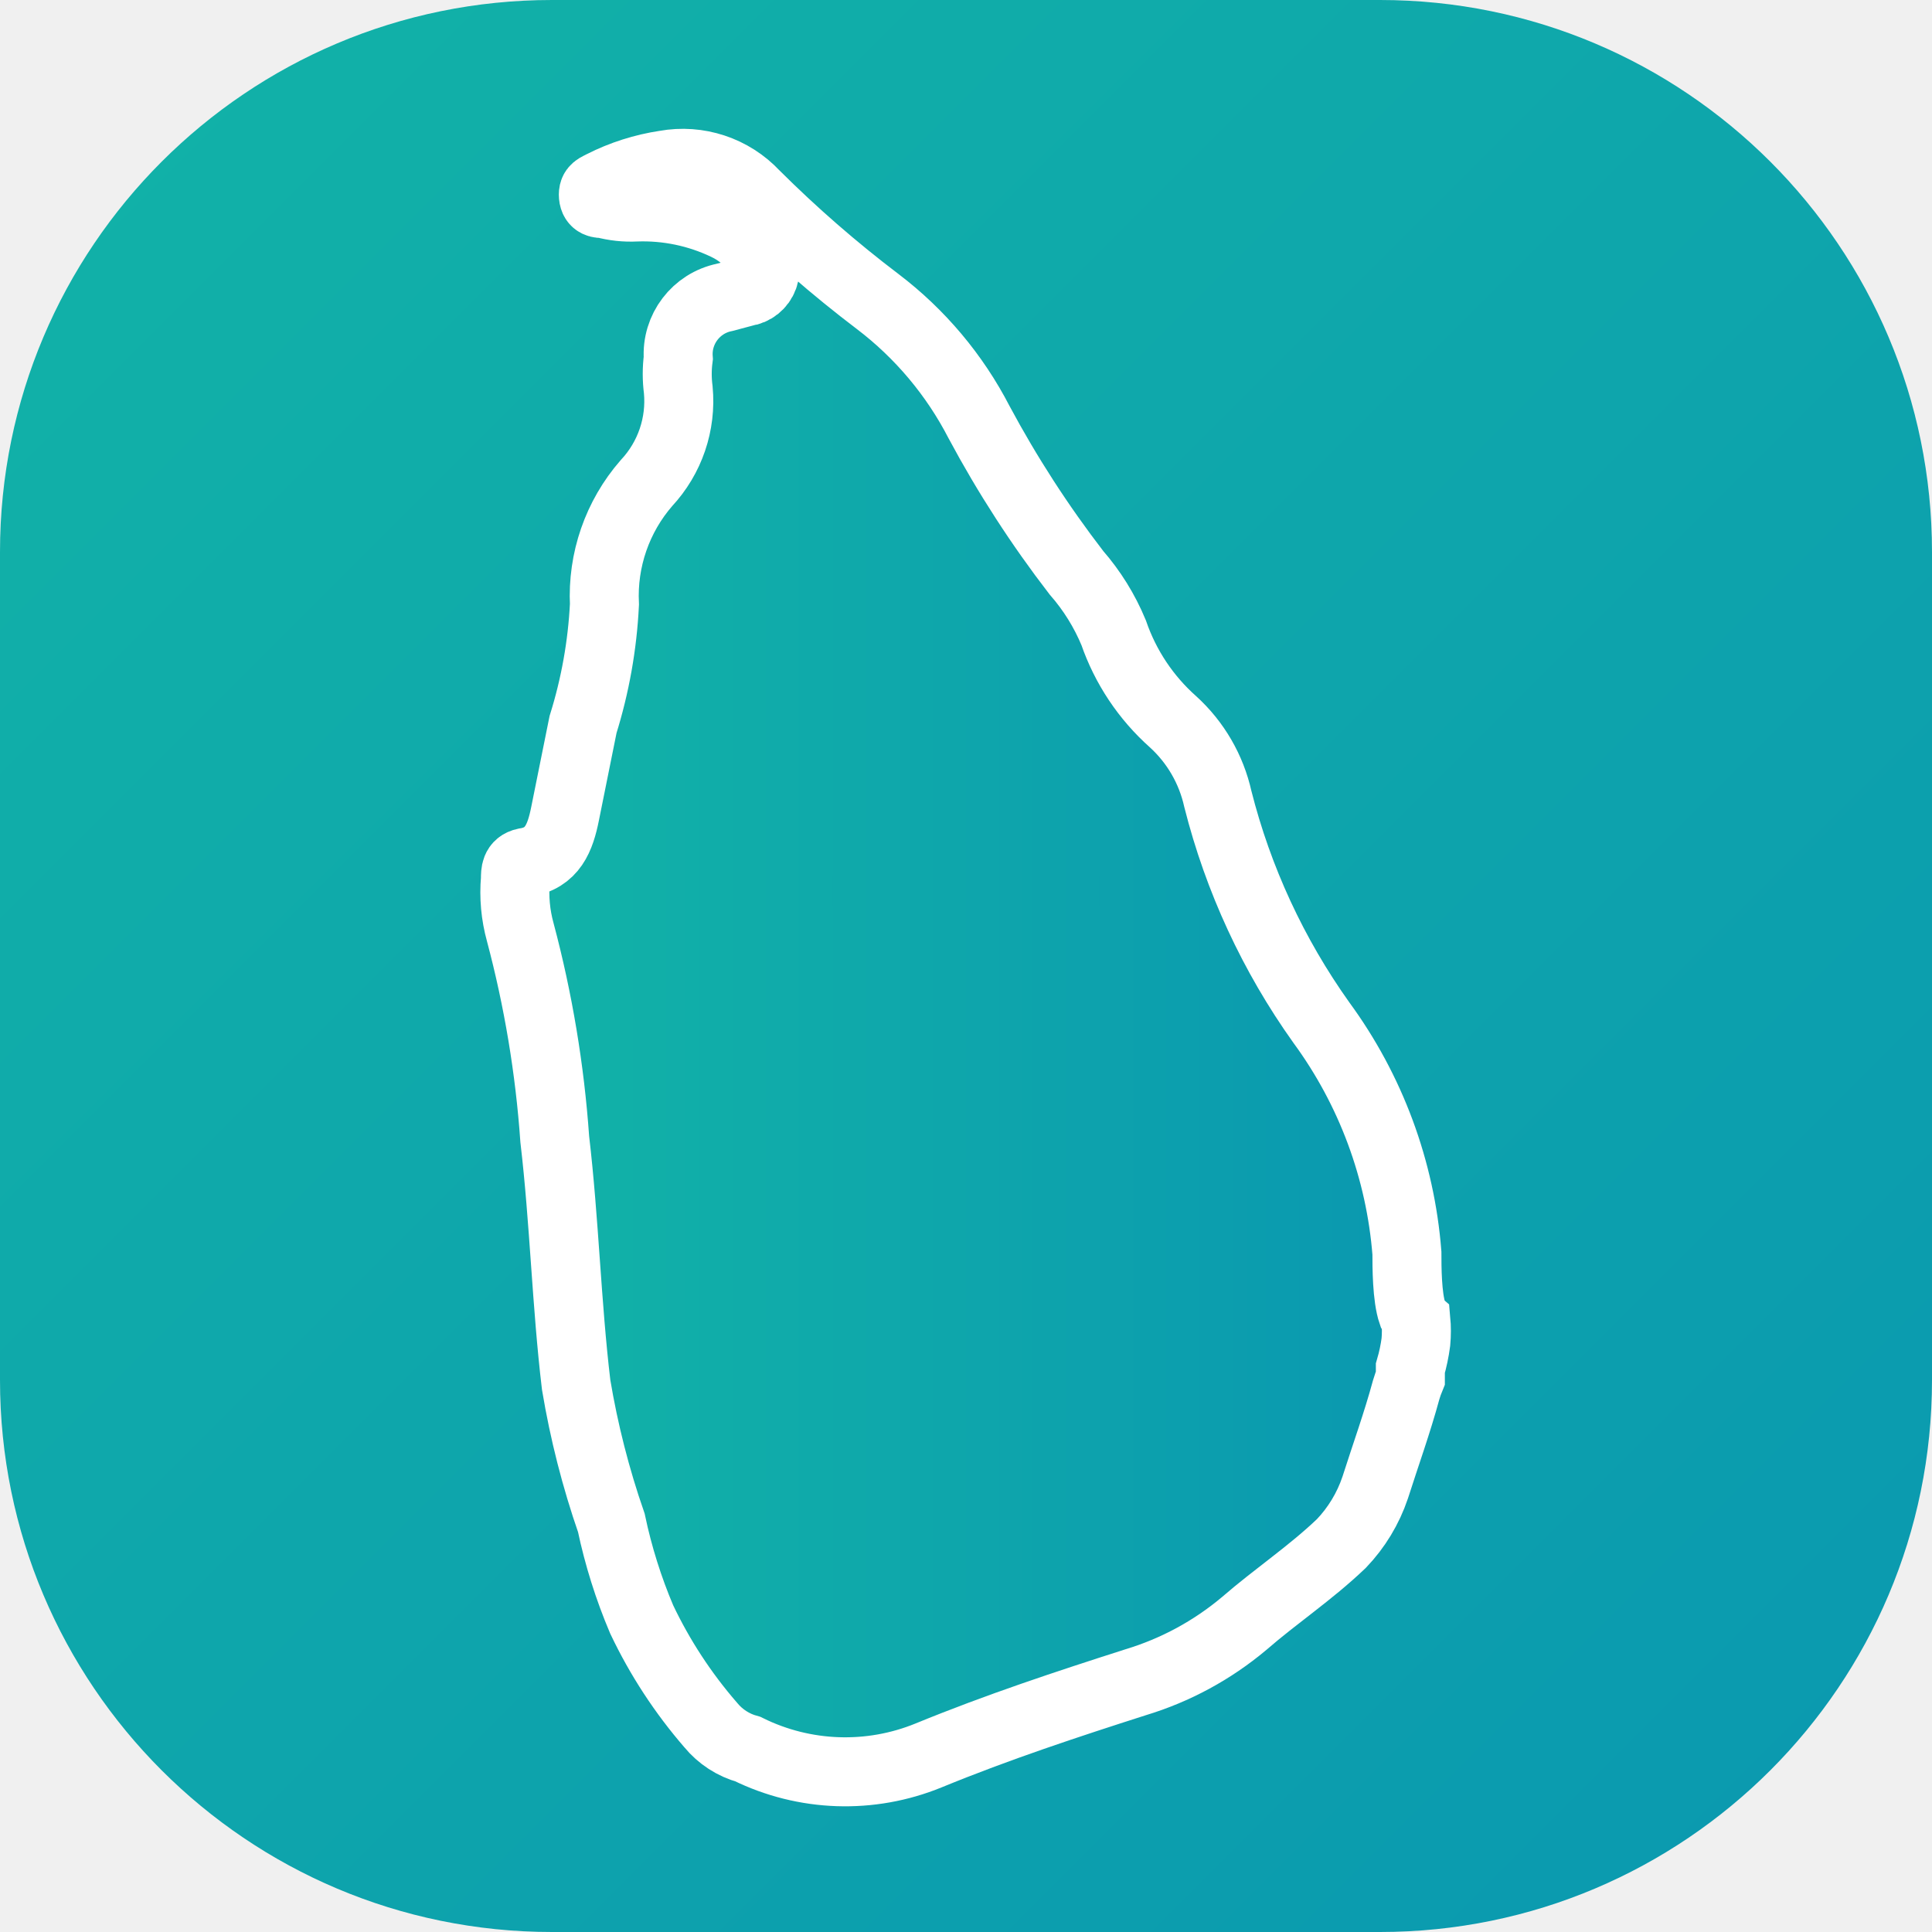
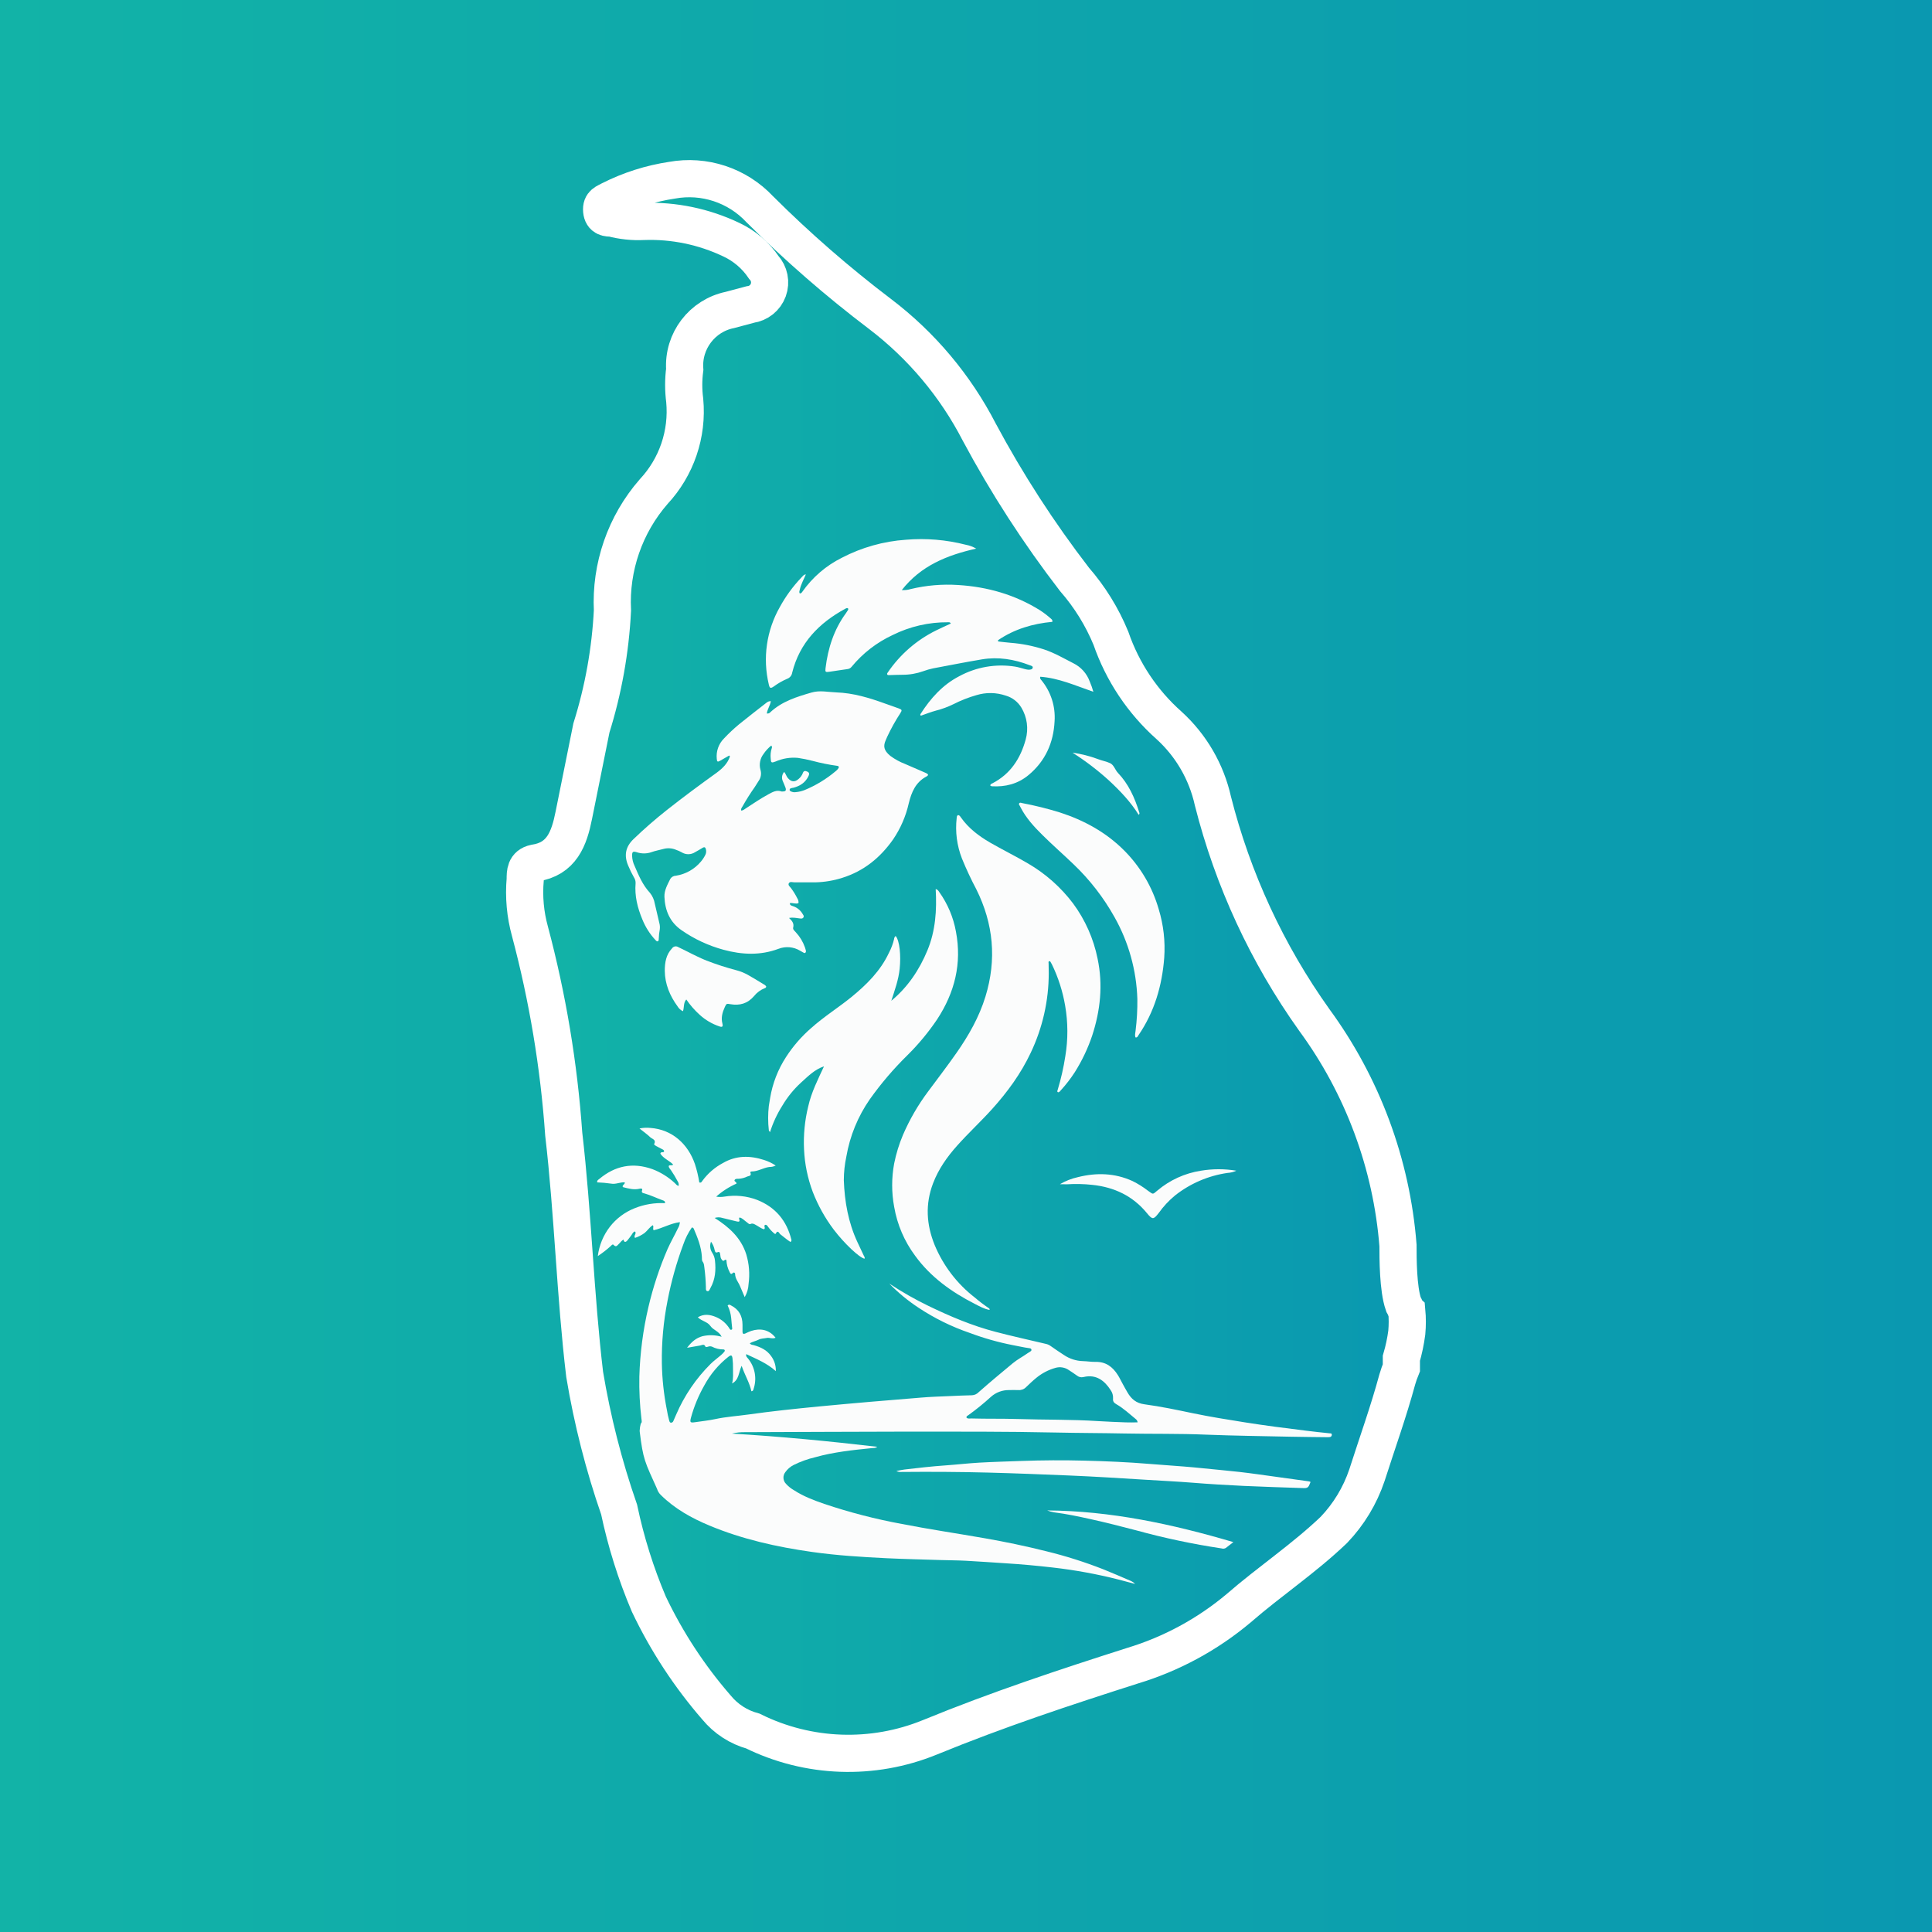
- <svg xmlns="http://www.w3.org/2000/svg" xmlns:xlink="http://www.w3.org/1999/xlink" viewBox="0 0 28 28">
+ <svg xmlns="http://www.w3.org/2000/svg" xmlns:xlink="http://www.w3.org/1999/xlink" viewBox="0 0 1000 1000">
  <defs>
-     <style>.cls-1{fill:url(#linear-gradient);}.cls-2{stroke:#fff;stroke-miterlimit:10;fill:url(#linear-gradient-2);}</style>
-     <linearGradient id="linear-gradient" x1="-173.41" y1="256.82" x2="-172.41" y2="255.82" gradientTransform="matrix(28, 0, 0, -28, 4855.43, 7191)" gradientUnits="userSpaceOnUse">
+     <style>.cls-1{fill:url(#linear-gradient);}.cls-2{stroke:#fff;stroke-miterlimit:10;stroke-width:19.24px;fill:url(#linear-gradient-2);}.cls-3{fill:#fbfcfc;}</style>
+     <linearGradient id="linear-gradient" x1="1.41" y1="500" x2="999.44" y2="500" gradientUnits="userSpaceOnUse">
      <stop offset="0" stop-color="#12b3a7" />
      <stop offset="1" stop-color="#0a98b0" />
    </linearGradient>
-     <linearGradient id="linear-gradient-2" x1="7.48" y1="14" x2="20.52" y2="14" gradientTransform="matrix(1, 0, 0, 1, 0, 0)" xlink:href="#linear-gradient" />
+     <linearGradient id="linear-gradient-2" x1="272.24" y1="610.47" x2="728.15" y2="610.47" gradientTransform="matrix(1, 0, 0, -1, 0, 1110.47)" xlink:href="#linear-gradient" />
  </defs>
  <g id="Layer_2" data-name="Layer 2">
-     <g id="Layer_1-2" data-name="Layer 1">
-       <rect class="cls-1" width="28" height="28" rx="8" />
-       <path class="cls-2" d="M20.52,19.13a1.75,1.75,0,0,1,0,.32,2.56,2.56,0,0,1-.08.38l0,.14a1.77,1.77,0,0,0-.06.17c-.13.48-.3.95-.45,1.42a2.18,2.18,0,0,1-.49.81c-.45.43-.95.76-1.41,1.16a4.44,4.44,0,0,1-1.57.85c-1,.32-2,.65-3,1.06a3.19,3.19,0,0,1-2.62-.09A1.06,1.06,0,0,1,10.3,25a6.76,6.76,0,0,1-1-1.53,7.59,7.59,0,0,1-.44-1.4,12.24,12.24,0,0,1-.51-2c-.14-1.17-.17-2.37-.31-3.56a16,16,0,0,0-.5-3,2.17,2.17,0,0,1-.07-.77c0-.1,0-.21.14-.24.4-.06.51-.36.58-.71l.26-1.29a7,7,0,0,0,.31-1.74A2.49,2.49,0,0,1,9.37,7a1.74,1.74,0,0,0,.46-1.35,1.77,1.77,0,0,1,0-.46.84.84,0,0,1,.67-.88l.3-.08A.33.33,0,0,0,11,3.68a1.19,1.19,0,0,0-.48-.41A2.79,2.79,0,0,0,9.22,3a1.51,1.51,0,0,1-.47-.05c-.06,0-.14,0-.15-.11s.06-.12.13-.16a3,3,0,0,1,.91-.29,1.43,1.43,0,0,1,1.3.43,17.49,17.49,0,0,0,1.78,1.55,5.18,5.18,0,0,1,1.47,1.75A15.78,15.78,0,0,0,15.6,8.3a3.16,3.16,0,0,1,.54.87A3.06,3.06,0,0,0,17,10.46a2.14,2.14,0,0,1,.65,1.12,9.66,9.66,0,0,0,1.5,3.24,6.51,6.51,0,0,1,1.24,3.34c0,.19,0,.64.08.87C20.5,19.08,20.5,19.11,20.52,19.13Z" />
+     <g id="Layer_2-2" data-name="Layer 2">
+       <rect class="cls-1" width="1000" height="1000" />
+       <path class="cls-2" d="M728.15,678.56a61.51,61.51,0,0,1,0,11.19,88.7,88.7,0,0,1-2.8,13.29v4.89a62.67,62.67,0,0,0-2.1,6c-4.54,16.78-10.48,33.21-15.73,49.64a76.2,76.2,0,0,1-17.13,28.32c-15.73,15-33.21,26.57-49.3,40.56a155.23,155.23,0,0,1-54.89,29.72c-35,11.18-69.92,22.72-104.88,37.06A111.56,111.56,0,0,1,389.71,896a37,37,0,0,1-18.88-12.24,236.34,236.34,0,0,1-35-53.49,265.39,265.39,0,0,1-15.38-48.95,427.47,427.47,0,0,1-17.83-69.92c-4.9-40.91-6-82.86-10.84-124.47a559.27,559.27,0,0,0-17.48-104.88,76,76,0,0,1-2.45-26.93c0-3.49,0-7.34,4.9-8.39,14-2.09,17.83-12.58,20.27-24.82l9.09-45.1A244.77,244.77,0,0,0,317,316a87.07,87.07,0,0,1,21.33-61.53,60.82,60.82,0,0,0,16.08-47.2,61.83,61.83,0,0,1,0-16.08,29.37,29.37,0,0,1,23.43-30.77l10.49-2.8a11.53,11.53,0,0,0,7-19.22,41.55,41.55,0,0,0-16.78-14.34,97.52,97.52,0,0,0-45.46-9.44,53,53,0,0,1-16.43-1.75c-2.1,0-4.89,0-5.24-3.84s2.1-4.2,4.54-5.6a105.16,105.16,0,0,1,31.82-10.14,50,50,0,0,1,45.45,15,611.82,611.82,0,0,0,62.23,54.19,181,181,0,0,1,51.4,61.18,552.23,552.23,0,0,0,49.29,76.22A110.24,110.24,0,0,1,575,330.34a107,107,0,0,0,30.07,45.1,74.8,74.8,0,0,1,22.73,39.16,337.75,337.75,0,0,0,52.44,113.28A227.53,227.53,0,0,1,723.6,644.65c0,6.64,0,22.38,2.8,30.42C727.45,676.82,727.45,677.86,728.15,678.56Z" />
+       <path class="cls-3" d="M548.61,612.94a32,32,0,0,1,9.3-3.65c9.61-2.41,19.06-2.16,28.24,2a47,47,0,0,1,8,5c2.88,2,2.32,2.09,4.83,0a45.86,45.86,0,0,1,22.65-10.34,55.87,55.87,0,0,1,18.3,0,12.3,12.3,0,0,1-4.6,1.16,56.91,56.91,0,0,0-27.18,11.7,47.12,47.12,0,0,0-8.37,9c-2.68,3.49-3.3,3.58-6.07.18-7.35-9-17-13.53-28.36-14.71a75.59,75.59,0,0,0-13.12-.29C551,613,549.82,612.94,548.61,612.94Z" />
+       <path class="cls-3" d="M688.2,741.88c-4.26-.41-8.51-.91-12.76-1.43-10.42-1.27-20.84-2.62-31.2-4.26-8.89-1.41-17.78-2.83-26.61-4.66-8.4-1.75-16.8-3.54-25.29-4.67-4.31-.58-6.78-2.76-8.75-6.13-.89-1.5-1.72-3.05-2.57-4.58s-1.52-3-2.39-4.37c-2.67-4.28-6.26-7-11.59-6.87-2.18.05-4.36-.36-6.55-.4a18.52,18.52,0,0,1-9.86-3.2c-2.27-1.47-4.52-3-6.74-4.56a6.48,6.48,0,0,0-2.34-1.11c-8.76-2.07-17.55-4-26.28-6.29-12.08-3.16-23.52-8-34.72-13.42a173.57,173.57,0,0,1-20.27-11.56,90.22,90.22,0,0,0,15.16,12.51A115.5,115.5,0,0,0,502,689.94a139.47,139.47,0,0,0,22.2,6.29c2.83.5,5.64,1.21,8.51,1.58.48.07,1.09.14,1.17.82.05.51-.37.76-.71,1s-.76.44-1.12.69c-2.56,1.83-5.39,3.27-7.83,5.29-5.93,4.92-11.85,9.84-17.62,14.94a5.14,5.14,0,0,1-3.45,1.63c-3.76.07-7.53.25-11.29.42-5.07.23-10.15.36-15.21.8-8.79.78-17.6,1.42-26.4,2.19s-17.78,1.56-26.66,2.42c-12.1,1.18-24.2,2.44-36.24,4.14-5.71.8-11.48,1.15-17.14,2.37-3.42.73-6.92,1.09-10.38,1.6-2.58.38-2.83.14-2.19-2.33a72.39,72.39,0,0,1,6.91-16.7A47.79,47.79,0,0,1,377,702.28c1.4-1.07,1.93-.92,2.14.84a36.65,36.65,0,0,1,.26,5.24c0,2.56.24,5.15-.48,7.71,3.6-1.8,3.34-5.64,4.95-9.14,1.63,4.83,4.11,8.72,5.05,13.19,1-.16,1-.77,1.14-1.23a16.54,16.54,0,0,0-2.81-15.63c-.47-.63-1.29-1.13-1-2.36,5.33,2.52,10.66,4.63,15.32,8.79a12.36,12.36,0,0,0-2.45-7.8c-2.18-3.13-5.4-4.61-8.92-5.63-.67-.19-1.53-.09-2.1-1,1.54-.86,3.13-1.13,4.48-1.82s2.86-.63,4.29-.92,3,.65,4.56-.11c-3.4-4.33-8-5-12.59-3.53a30.83,30.83,0,0,0-3.13,1.36c-.85.37-1.37.12-1.39-.85,0-1.22,0-2.45,0-3.68,0-4.5-1.83-7.94-5.91-10-.52-.27-1-.73-1.79,0a18.73,18.73,0,0,1,1.86,6.66c.09,1.56.31,3.13.45,4.69.05.42.23.94-.26,1.17-.66.3-.9-.29-1.18-.71a15,15,0,0,0-6.92-5.84c-3.06-1.26-6.16-1.77-9.39.15,2,2,5,2.26,6.51,4.47s4.45,2.68,5.83,5.61a19.61,19.61,0,0,0-9.89-.3c-3.33.89-5.69,2.94-8,6,2.65-.46,4.68-.8,6.73-1.17,1-.18,2.14-1.06,2.8.63.13.31.82.1,1.23,0a2.91,2.91,0,0,1,2.07-.07,12.6,12.6,0,0,0,6,1.47c.68,0,.88.61.5,1.12a12.94,12.94,0,0,1-1.83,1.87c-1.77,1.55-3.73,2.9-5.4,4.59A83.57,83.57,0,0,0,350,732.15c-.47,1.13-1,2.25-1.47,3.36a1.3,1.3,0,0,1-1.2.88c-.64,0-.78-.56-.95-1.09a50.62,50.62,0,0,1-1.22-5.62,135.32,135.32,0,0,1-2.58-24,154.94,154.94,0,0,1,2.92-32.35,182.11,182.11,0,0,1,8.2-29.29,35.06,35.06,0,0,1,4.39-8.68,1,1,0,0,1,1,.63c2,4.68,3.9,9.39,4.2,14.55.06.87-.11,1.84.44,2.55.76,1,.71,2.09.88,3.22a93.79,93.79,0,0,1,.76,9.92c0,.73-.16,1.87.72,2.06,1,.22,1.27-1,1.67-1.69,2.47-4.39,2.84-9.12,2.32-14a9,9,0,0,0-1.42-4.16,6.21,6.21,0,0,1-.64-5.74,10.25,10.25,0,0,1,1.87,4.3c.19.72.36,1.66,1.54,1.15,1-.44,1.22.22,1.33,1a11.33,11.33,0,0,0,.21,1.55,3.32,3.32,0,0,0,1.08,1.77c.75.57,1.07-.93,1.95-.24a14.31,14.31,0,0,0,1.64,6.16c.39.76.67,1.52,1.65.53a.67.67,0,0,1,1.19.38c0,2.57,1.76,4.38,2.63,6.57.7,1.73,1.46,3.44,2.35,5.52a14.82,14.82,0,0,0,2-6.84,36.15,36.15,0,0,0-1.2-15.32c-2.7-8.47-8.75-14-16.36-18.83a6.48,6.48,0,0,1,4,0c2.47.59,4.93,1.21,7.39,1.8,1,.23,1.91.3,1.3-1.21a.67.67,0,0,1,.23-.82c1.53.34,2.52,1.65,3.79,2.5.62.43,1.16,1.26,2,.83s1.63,0,2.41.43c1.52.78,2.85,1.93,4.43,2.34a.79.79,0,0,0,.38-.83c-.05-.5-.44-1.12.17-1.41s1.1.32,1.44.81a18.87,18.87,0,0,0,3,3.33c.31.27.87.79,1.07.37,1.14-2.23,1.76-.15,2.38.32,1.77,1.34,3.44,2.84,5.27,4,.5-.48.55-.82.46-1.17-2.42-9.86-8.22-16.84-17.71-20.62a32.67,32.67,0,0,0-17-1.7,12.27,12.27,0,0,1-4.22,0,40.59,40.59,0,0,1,10.52-6.74c.07-1-1.3-1-1-1.78s1.3-.73,2.07-.71a11.94,11.94,0,0,0,4.54-1.19c.84-.32,2.32-.25,1.57-2-.17-.37.3-.6.65-.6,3.25,0,6-1.89,9.13-2.32a7,7,0,0,0,3.33-.75,23.87,23.87,0,0,0-6.09-2.9C388.14,598.05,381,598,374.15,602a31.66,31.66,0,0,0-10.63,9.23c-.32.47-.58,1.13-1.56.8a61.6,61.6,0,0,0-2.29-9.57c-3.53-10.22-11.67-17.85-23.05-18.65a18.45,18.45,0,0,0-5.62.29c2.15,1.74,4,3,5.6,4.56,1,.9,3.18,1.24,2,3.49-.17.32.59.8,1.05,1.06,1,.53,2,1,3,1.56.52.29,1.18.5,1.06,1.26-.42.79-1.69-.15-1.91,1.1,1.59,2.52,4.59,3.53,6.62,5.65-.72.82-1.7-.1-2.3.74,0,.91.72,1.53,1.2,2.22a52.49,52.49,0,0,1,3.38,5.61,3.11,3.11,0,0,1,.56,2.42c-1-.09-1.41-.94-2.05-1.48a35.58,35.58,0,0,0-11.54-7.15c-10.14-3.61-19.28-1.78-27.47,5.08-.5.41-1.26.72-1.1,1.78a66.48,66.48,0,0,1,7.18.64c2.43.48,4.7-.83,7.11-.67.11,1.26-1.56,1.37-1,2.47,2.89.76,5.75,1.55,8.79.81.52-.13,1.52-.13,1.19.78-.53,1.39.42,1.47,1.23,1.69,3.2.91,6.21,2.39,9.33,3.52.59.22,1.4.37,1.29,1.52a37,37,0,0,0-15.89,2.68,30.42,30.42,0,0,0-12.66,9.53,31.16,31.16,0,0,0-6.25,15.18,54.23,54.23,0,0,0,6.68-5.18c.42-.4,1-1.19,1.52-.59,1.32,1.47,1.93.13,2.71-.54s1.28-1.68,2.41-2.24c.3,1.58,1.1,1.45,1.94.5s1.38-1.81,2.08-2.7c.57-.72.82-1.76,1.92-2,1,1.14-.88,2.12,0,3.34a18.24,18.24,0,0,0,5-2.58c1.5-1.22,2.51-3,4.22-4,.68.89-.24,1.71.43,2.6,4.53-1,8.72-3.57,13.57-4.18a7,7,0,0,1-1,3.19c-1.73,3.64-3.77,7.12-5.4,10.8a177.12,177.12,0,0,0-9.86,29.87,180.29,180.29,0,0,0-4.72,36.11A159.52,159.52,0,0,0,332,734.32c.09.84.44,2-.32,2.49a16.73,16.73,0,0,0-.6,3.88c1.8,15,2.71,15.93,9,29.93a7.49,7.49,0,0,0,2.05,3.27c7.18,7.08,15.81,11.87,25,15.71,17.09,7.14,35,11.11,53.27,13.7,12.74,1.8,25.59,2.6,38.44,3.23,9.28.45,18.55.64,27.83.94,4.47.14,8.94.14,13.39.38,6.9.36,13.8.89,20.7,1.32,8.12.5,16.22,1.26,24.31,2.19a255.24,255.24,0,0,1,33.8,6.19c2.78.71,5.56,1.46,8.68,2.3a8.1,8.1,0,0,0-2.88-1.84c-4.51-1.92-9-3.91-13.55-5.72a230.71,230.71,0,0,0-29.5-9.35c-10.54-2.64-21.16-4.86-31.86-6.73-14.31-2.52-28.7-4.62-43-7.42a292.39,292.39,0,0,1-40.14-10.38c-5.38-1.87-10.71-3.87-15.54-7A17,17,0,0,1,406.8,768a4.59,4.59,0,0,1-.33-6,11.68,11.68,0,0,1,4.32-3.73,51.55,51.55,0,0,1,11.11-4c9.56-2.69,19.4-3.72,29.23-4.71,1-.1,2,.06,2.93-.7-25-2.91-50.07-5.34-75.21-6.83a25.8,25.8,0,0,1,6.87-.74c27.69-.08,55.37-.25,83-.28,26,0,52-.09,78,.47,11.73.26,23.46.25,35.2.49,14.17.29,28.36,0,42.54.61,14.7.58,29.41.75,44.1,1.07,6,.13,12.1.16,18.14.24a9.13,9.13,0,0,0,1.57-.06,1.14,1.14,0,0,0,1.07-1.27C689.35,741.83,688.7,741.92,688.2,741.88ZM351.39,613.81l.14,0C351.53,614,351.48,614,351.39,613.81ZM582.76,736.22c-4.81-.18-9.62-.36-14.4-.66-13.89-.89-27.79-.64-41.68-1.08-8-.25-15.91-.05-23.86-.29-.84,0-1.75.24-2.5-.32-.3-.73.28-1,.68-1.23a128.91,128.91,0,0,0,12-9.72,13.76,13.76,0,0,1,9.12-3.42c1.66,0,3.33-.09,5,0a5,5,0,0,0,4-1.54c1.71-1.63,3.42-3.28,5.24-4.76A27.3,27.3,0,0,1,546.3,708a8.17,8.17,0,0,1,7,1.2c1.38.92,2.79,1.81,4.12,2.79a3.79,3.79,0,0,0,3.4.76c6.7-1.6,11,2.06,14,6.7a6.8,6.8,0,0,1,1.29,4.47c-.18,1.51.58,2.25,1.71,2.9,3.68,2.09,6.75,5,10,7.65a2.49,2.49,0,0,1,1,1.73C586.7,736.24,584.73,736.3,582.76,736.22Z" />
+       <path class="cls-3" d="M678.35,767.06c-1.16,3.06-1.4,3.26-4.22,3.16-10.14-.36-20.29-.64-30.43-1.12-8.82-.42-17.64-.94-26.44-1.65-7.85-.63-15.71-1-23.57-1.49-13.44-.84-26.88-1.69-40.34-2.25-13.91-.57-27.81-1.14-41.72-1.5-15-.39-29.94-.47-44.91-.33a5.09,5.09,0,0,1-2.78-.49c1.7-.32,3-.63,4.28-.78,7-.82,14.07-1.63,21.14-2.12,5.85-.41,11.67-1.09,17.52-1.43,7.25-.41,14.52-.6,21.78-.87q16.27-.59,32.56-.17c11.27.29,22.54.76,33.79,1.7,5.93.49,11.87.88,17.79,1.35,6.37.5,12.71,1.23,19.07,1.81s12.88,1.32,19.29,2.22l26.5,3.67A2.74,2.74,0,0,1,678.35,767.06Z" />
+       <path class="cls-3" d="M638.39,798.19c-1.55,1.19-2.71,2.07-3.86,3a2.6,2.6,0,0,1-2.23.27,379.59,379.59,0,0,1-44.11-9.33c-7.87-2.06-15.76-4.08-23.7-5.83-6.23-1.37-12.48-2.71-18.83-3.5a18.38,18.38,0,0,1-3.68-1C574.81,782,606.51,788.81,638.39,798.19Z" />
+       <path class="cls-3" d="M479.27,400.11c-3.6-1.59-7.24-3.11-10.84-4.7a32.1,32.1,0,0,1-7.58-4.15c-3.52-2.88-3.75-5.16-2.35-8.25.27-.56.48-1.13.73-1.69A99.41,99.41,0,0,1,466,369.15c1-1.58.89-1.83-.8-2.47-2.29-.86-4.62-1.62-6.92-2.46-8.25-3-16.64-5.55-25.48-5.84-4.21-.15-8.41-1.18-12.71.06-7.7,2.23-15.28,4.56-21.34,10.18a1.87,1.87,0,0,1-1.85.67c.31-2.29,1.73-4.1,2.09-6.35-1.47-.09-2.2.77-3,1.36-4.5,3.49-9,7-13.41,10.56a86.52,86.52,0,0,0-7.84,7.36A13,13,0,0,0,371,392.77c.13,1.55.39,1.73,1.72,1,1.58-.89,3.15-1.81,4.71-2.71.13.15.25.32.39.47-1.23,3.74-4,6.32-7,8.52-8.68,6.24-17.26,12.59-25.64,19.21q-9,7.1-17.21,15c-4.23,4-5.08,8.55-2.8,13.82a53.26,53.26,0,0,0,3,6.12,5,5,0,0,1,.81,3c-.55,6.54,1,12.69,3.49,18.66a34.58,34.58,0,0,0,6.88,10.79c.31.31.59.72,1.08.56s.54-.66.53-1.08a34,34,0,0,1,.56-5.23,8.25,8.25,0,0,0-.25-3.12c-.79-3.32-1.55-6.64-2.34-10a12,12,0,0,0-2.55-5.68c-3.71-4-5.79-8.92-7.88-13.82a13.06,13.06,0,0,1-1.33-5.32c0-2.06.36-2.44,2.3-1.88a11.78,11.78,0,0,0,7.71,0c2-.74,4.06-1.06,6.08-1.63a10,10,0,0,1,6.68.42,18,18,0,0,1,2.87,1.27,6.47,6.47,0,0,0,7-.07c1.32-.71,2.59-1.48,3.86-2.24,1-.6,1.47-.23,1.7.75a4.1,4.1,0,0,1-.25,2.82,16.84,16.84,0,0,1-2.28,3.5,21.11,21.11,0,0,1-13,7.37,3.51,3.51,0,0,0-2.86,1.59c-1.48,3-3.22,6-3.07,9.36.31,7.07,2.78,13.06,8.88,17.28a70.38,70.38,0,0,0,21.78,10.12c9.53,2.57,19,3,28.37-.51a12.73,12.73,0,0,1,11.14.95c.52.31,1.06.6,1.59.9s.8.5,1.2.16a1.25,1.25,0,0,0,.21-1.24c-.11-.52-.29-1-.44-1.51a22.23,22.23,0,0,0-4.71-7.81c-.63-.72-1.64-1.46-1.39-2.42.55-2.06-.44-3.46-2.13-5,2.25-.42,3.92.09,5.61.25.72.07,1.44.2,1.85-.58s-.1-1.1-.38-1.66a9,9,0,0,0-4.94-4.09c-.69-.29-1.76-.34-1.73-1.61,1.54-.24,3,.62,4.48,0a3.7,3.7,0,0,0-.63-2.5,33.87,33.87,0,0,0-3.15-5.14c-.55-.82-1.82-1.61-1.21-2.65s1.93-.45,2.94-.46c3.59-.05,7.18.05,10.78,0a50,50,0,0,0,13.92-2.33c11.14-3.49,19.66-10.41,26.32-19.89a54.54,54.54,0,0,0,8.1-18.67c1.41-5.78,3.57-11,9.26-13.95C480.69,401.25,480.57,400.68,479.27,400.11ZM433.73,398a7.41,7.41,0,0,1-1.13,1.11A61.19,61.19,0,0,1,416.31,409a16.62,16.62,0,0,1-4.32,1,4.21,4.21,0,0,1-2.81-.48.78.78,0,0,1,.07-1.46,6.74,6.74,0,0,1,1.52-.35c3.46-.93,6.21-2.74,7.75-6.12.42-.94.46-1.67-.6-2.17s-1.9-.59-2.35.66a7.42,7.42,0,0,1-2.27,3.16c-2,1.7-3.71,1.5-5.46-.46-.77-.86-1-2-1.93-3.25a4.4,4.4,0,0,0-.7,4.85c.45,1.14,1,2.24,1.39,3.4.44,1.42,0,1.88-1.5,1.91a1.49,1.49,0,0,1-.52,0c-2.6-1-4.72.29-6.88,1.45-4.1,2.2-7.9,4.85-11.8,7.36a5.91,5.91,0,0,1-2.16,1.12c-.44-1,.31-1.69.68-2.38a108.4,108.4,0,0,1,6.17-9.76c.74-1.09,1.41-2.21,2.11-3.32a6.54,6.54,0,0,0,.92-5.68,9.32,9.32,0,0,1,1.59-8.24,19.48,19.48,0,0,1,4-4.34,1.26,1.26,0,0,1,.23,1.44,12.51,12.51,0,0,0-.53,5.19c.1,2.3.37,2.47,2.5,1.64a23.37,23.37,0,0,1,11.53-1.9,73,73,0,0,1,7.7,1.57,101.69,101.69,0,0,0,12.59,2.54C434.29,396.5,434.46,397.08,433.73,398Z" />
+       <path class="cls-3" d="M512.13,678c-2.79-.5-5.22-1.91-7.69-3.17-12-6.12-22.78-13.85-30.76-24.84a59.1,59.1,0,0,1-10.86-25.32,61.39,61.39,0,0,1,0-22.45,77,77,0,0,1,4.55-14.78,110.64,110.64,0,0,1,13-22.46c4.89-6.61,9.91-13.13,14.62-19.87,6.35-9.06,11.81-18.63,15.08-29.29,5.88-19.15,4.17-37.67-4.74-55.55a174.51,174.51,0,0,1-7.44-15.93,43.82,43.82,0,0,1-2.72-20.87c.07-.59,0-1.26.74-1.58.8.07,1.12.75,1.51,1.3,3.94,5.55,9.23,9.54,15,12.9,6.45,3.72,13.14,7,19.55,10.77a79,79,0,0,1,23.45,20.76,71.94,71.94,0,0,1,12.69,28.59c2.85,13.55,1.46,26.78-2.8,39.83a88.29,88.29,0,0,1-9,18.93,70,70,0,0,1-7.21,9.34c-.38.44-.7,1-1.42,1.07-.71-.34-.34-.88-.21-1.32a126.73,126.73,0,0,0,3.94-17.39,77.85,77.85,0,0,0-.09-26.11,79.14,79.14,0,0,0-6.87-21.43,14,14,0,0,0-.77-1.36c-.08-.14-.27-.2-.42-.3-.79.16-.5.8-.5,1.25,0,1.66.07,3.33.07,5A96,96,0,0,1,533.46,545c-5.06,10.71-11.94,20.14-19.82,28.9-5.86,6.51-12.3,12.46-18.15,19-5.23,5.84-9.71,12.16-12.53,19.56-4.12,10.78-3.48,21.39.83,32a66.79,66.79,0,0,0,20.83,27.19,74.79,74.79,0,0,0,6.88,5.25c.37.23.77.45.74,1Z" />
+       <path class="cls-3" d="M417.07,297.38c-1.06,2.58-2.48,5-3.09,7.79-.15.66-.48,1.31,0,2,.69,0,1-.43,1.29-.85a54.82,54.82,0,0,1,20.48-17.63,84.35,84.35,0,0,1,33.12-9.32,93,93,0,0,1,31,2.59,16.48,16.48,0,0,1,5.4,2c-15.13,3.42-28.6,8.82-38.52,21.48a14,14,0,0,0,4.7-.56,81.93,81.93,0,0,1,24.48-2.08c15.22.94,29.43,5,42.44,13.12a47.61,47.61,0,0,1,5.81,4.49,1.4,1.4,0,0,1,.51,1.45c-10.08.93-19.64,3.74-28.12,9.52l.07.64c2.1.23,4.2.51,6.31.68a74.42,74.42,0,0,1,17.46,3.45c5.35,1.77,10.18,4.6,15.17,7.15a17,17,0,0,1,8.49,9.51,40.78,40.78,0,0,1,1.85,5.26c-9.23-3.19-17.92-7.11-27.47-7.79-.32.92.21,1.34.57,1.78a30.17,30.17,0,0,1,6.83,21.27c-.55,11.14-4.82,20.71-13.59,27.93-5.48,4.51-11.9,6.12-18.89,5.71a2.81,2.81,0,0,1-.74-.25c-.17-.89.58-1,1-1.25,9.38-4.82,14.59-12.9,17.27-22.71a21.08,21.08,0,0,0-2.22-16.47,14,14,0,0,0-8.13-6.25,24.69,24.69,0,0,0-15.23-.21,65.47,65.47,0,0,0-11.71,4.6,46.57,46.57,0,0,1-9.09,3.36c-2.69.71-5.28,1.77-7.86,2.65-.51-.35-.29-.7-.12-1,5.13-8,11.39-15,19.9-19.4a45.7,45.7,0,0,1,29-5c1.72.28,3.39.86,5.09,1.28a8.61,8.61,0,0,0,1.8.32c.88,0,2-.08,2.2-1s-.94-1.08-1.62-1.35c-8-3.07-16.21-4.42-24.7-3s-16.85,3.09-25.27,4.66a37.09,37.09,0,0,0-5,1.44,31.75,31.75,0,0,1-10.8,1.87c-2.28,0-4.55.12-6.83.17-.41,0-.91.13-1.12-.41-.14-.38.12-.65.31-.94a65,65,0,0,1,25.08-21.8c2.49-1.24,5-2.35,7.54-3.52-.32-.81-.91-.67-1.4-.68A63.24,63.24,0,0,0,462,328.71a60.55,60.55,0,0,0-21.21,16.42,3.13,3.13,0,0,1-2.21,1.2c-3.12.42-6.23.94-9.34,1.38-2,.28-2.18.12-1.94-1.86,1.24-10.34,4.35-20,10.56-28.47.41-.56.78-1.16,1.15-1.75a1.46,1.46,0,0,0,.06-.53c-.54-.7-1.09-.22-1.58,0-13.57,7.37-23.63,17.67-27.46,33.09a4,4,0,0,1-2.64,3.17,34.79,34.79,0,0,0-6.82,3.91c-1.75,1.22-2.19,1-2.64-1a55.12,55.12,0,0,1,5.72-40.09,72.44,72.44,0,0,1,11.12-15.22c.66-.67,1.19-1.55,2.28-1.65Z" />
+       <path class="cls-3" d="M398.56,586c-.37-.58-.6-.77-.62-1a56.72,56.72,0,0,1,0-12.56c.19-1.38.47-2.75.68-4.13a55.5,55.5,0,0,1,8.21-21.16,70.16,70.16,0,0,1,13-15c6.53-5.87,14-10.52,20.77-16,7.93-6.47,15.12-13.58,19.52-23a29.94,29.94,0,0,0,2.66-7.1,2.06,2.06,0,0,1,.81-1.57c2.08,2.39,2.78,10.14,2.08,16.9-.59,5.78-2.55,11.13-4.33,16.62,8.56-7.09,14.51-16,18.7-26.11s4.9-20.79,4.27-31.7c1.14.24,1.46,1,1.9,1.61a50.58,50.58,0,0,1,8.58,20.39c3.15,16.52-.63,31.57-9.76,45.48a122.12,122.12,0,0,1-15.4,18.56,169.69,169.69,0,0,0-19.41,22.74,73.88,73.88,0,0,0-12.15,29.66,59.45,59.45,0,0,0-1.31,12.23c.4,11.1,2.31,21.91,7.05,32.07,1.08,2.3,2.18,4.59,3.24,6.89.24.53.71,1,.46,1.69-2.67-.5-10.43-7.8-15.92-15a81,81,0,0,1-10.94-19.67A71.85,71.85,0,0,1,416.17,595a77.54,77.54,0,0,1,2.18-22.38c1.64-7.31,5-13.89,8.15-20.68-4.94,1.64-8.36,5.25-12,8.51a52.32,52.32,0,0,0-9.55,11.8A58.94,58.94,0,0,0,398.56,586Z" />
+       <path class="cls-3" d="M587.77,537c-.55-1.13-.11-2.32,0-3.47a119.7,119.7,0,0,0,.92-16.49,92.09,92.09,0,0,0-11.8-42.3,115.82,115.82,0,0,0-21.32-27.49c-5.3-5.08-10.84-9.92-16.06-15.1-4.3-4.26-8.38-8.7-11.2-14.14a5.77,5.77,0,0,1-.36-.7c-.21-.52-.9-1-.3-1.62.44-.44,1-.06,1.48,0a176.18,176.18,0,0,1,19.34,4.8c12.61,4.06,24,10.3,33.37,19.69a70.75,70.75,0,0,1,17.92,30.45,69.49,69.49,0,0,1,2.84,25.15c-1.12,14.43-5.06,28-13.37,40.11C588.92,536.38,588.73,537.06,587.77,537Z" />
+       <path class="cls-3" d="M396.58,510.55a.87.87,0,0,1-.69.91,13.35,13.35,0,0,0-5.64,4.16c-3.28,3.82-7.39,5-12.26,4.14-1.91-.36-2-.28-2.8,1.42-1.26,2.75-2.08,5.55-1.27,8.63.4,1.55-.05,2-1.59,1.44a28.77,28.77,0,0,1-10.11-5.93,44.83,44.83,0,0,1-7-8c-1.6,1.83-1,4.09-1.72,6.09a6.24,6.24,0,0,1-2.77-2.48c-4-5.48-6.57-11.55-6.64-18.44,0-4.26.64-8.36,3.78-11.66a2.32,2.32,0,0,1,3.17-.62c4.9,2.32,9.65,5,14.69,7a144.19,144.19,0,0,0,15.45,5,26.11,26.11,0,0,1,5.83,2.33c2.75,1.52,5.42,3.2,8.11,4.84A3.69,3.69,0,0,1,396.58,510.55Z" />
+       <path class="cls-3" d="M555.12,389.58a62.36,62.36,0,0,1,13.3,3.38c2,.78,4.24,1.14,6.2,2.07s2.53,3.42,4,5c5.51,5.75,8.68,12.82,11,20.31.11.37.44.78-.24,1.42-4.22-6.82-9.71-12.51-15.5-17.89A137.1,137.1,0,0,0,555.12,389.58Z" />
    </g>
  </g>
</svg>
